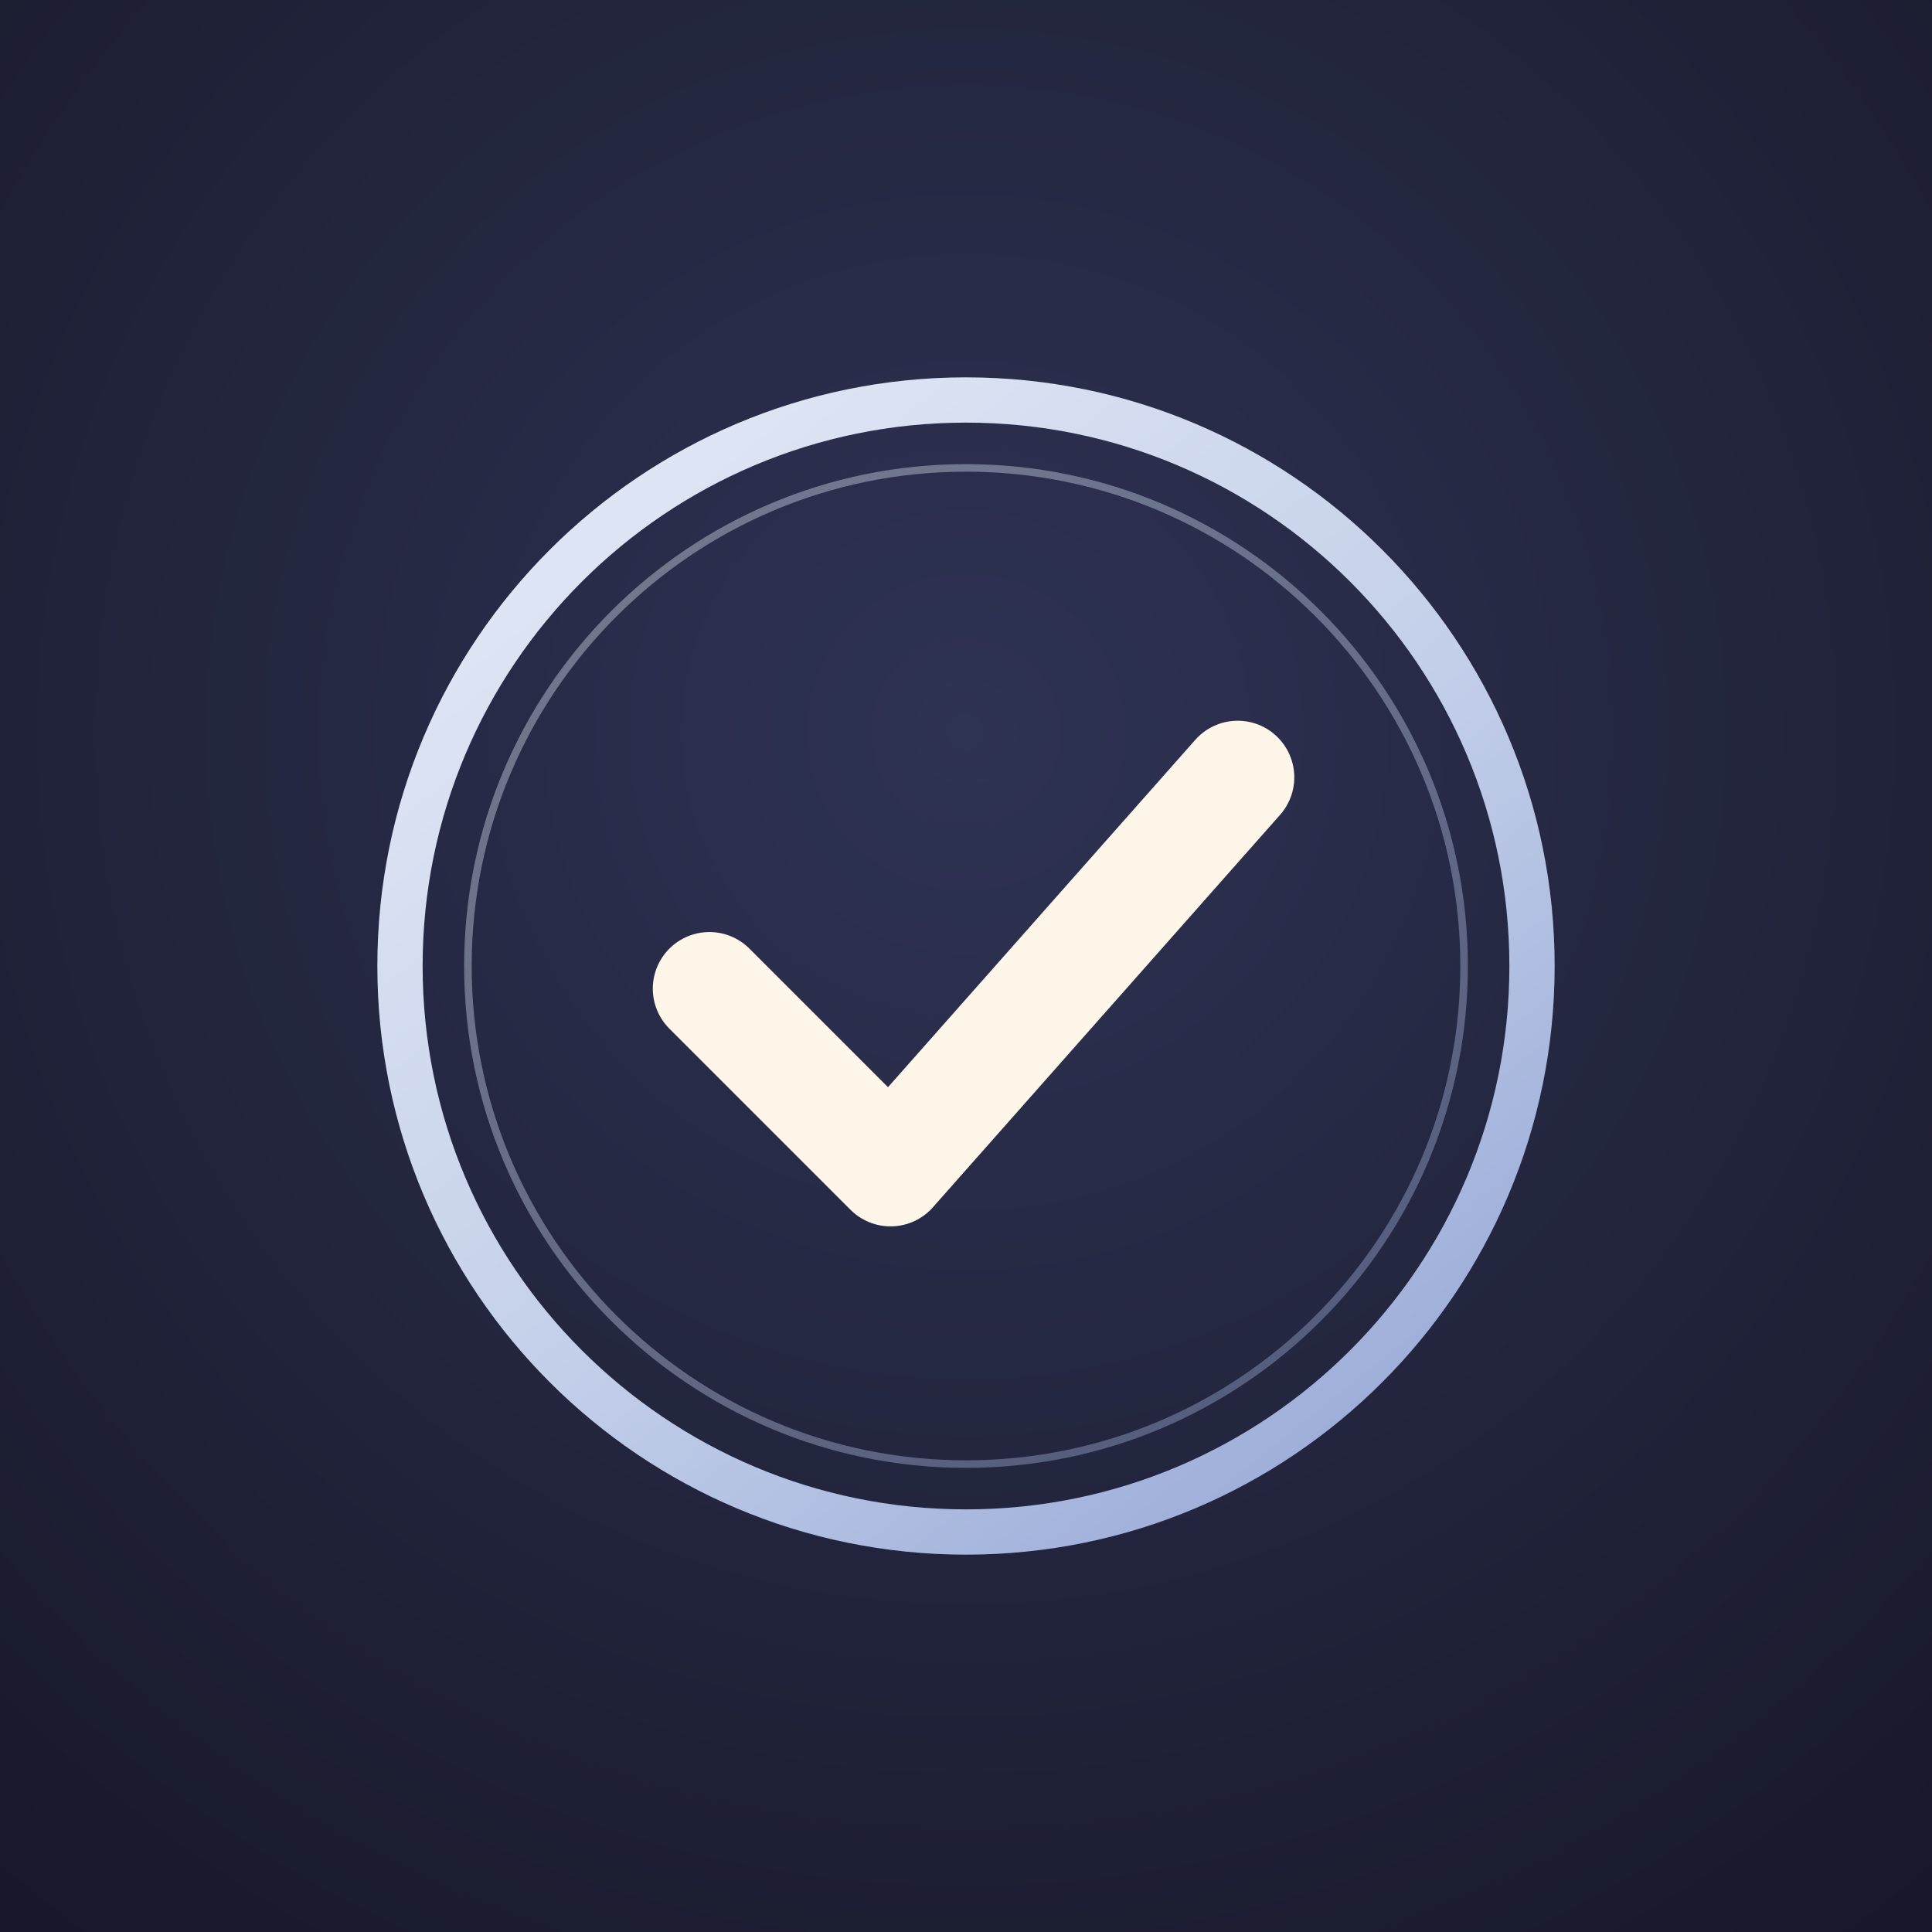
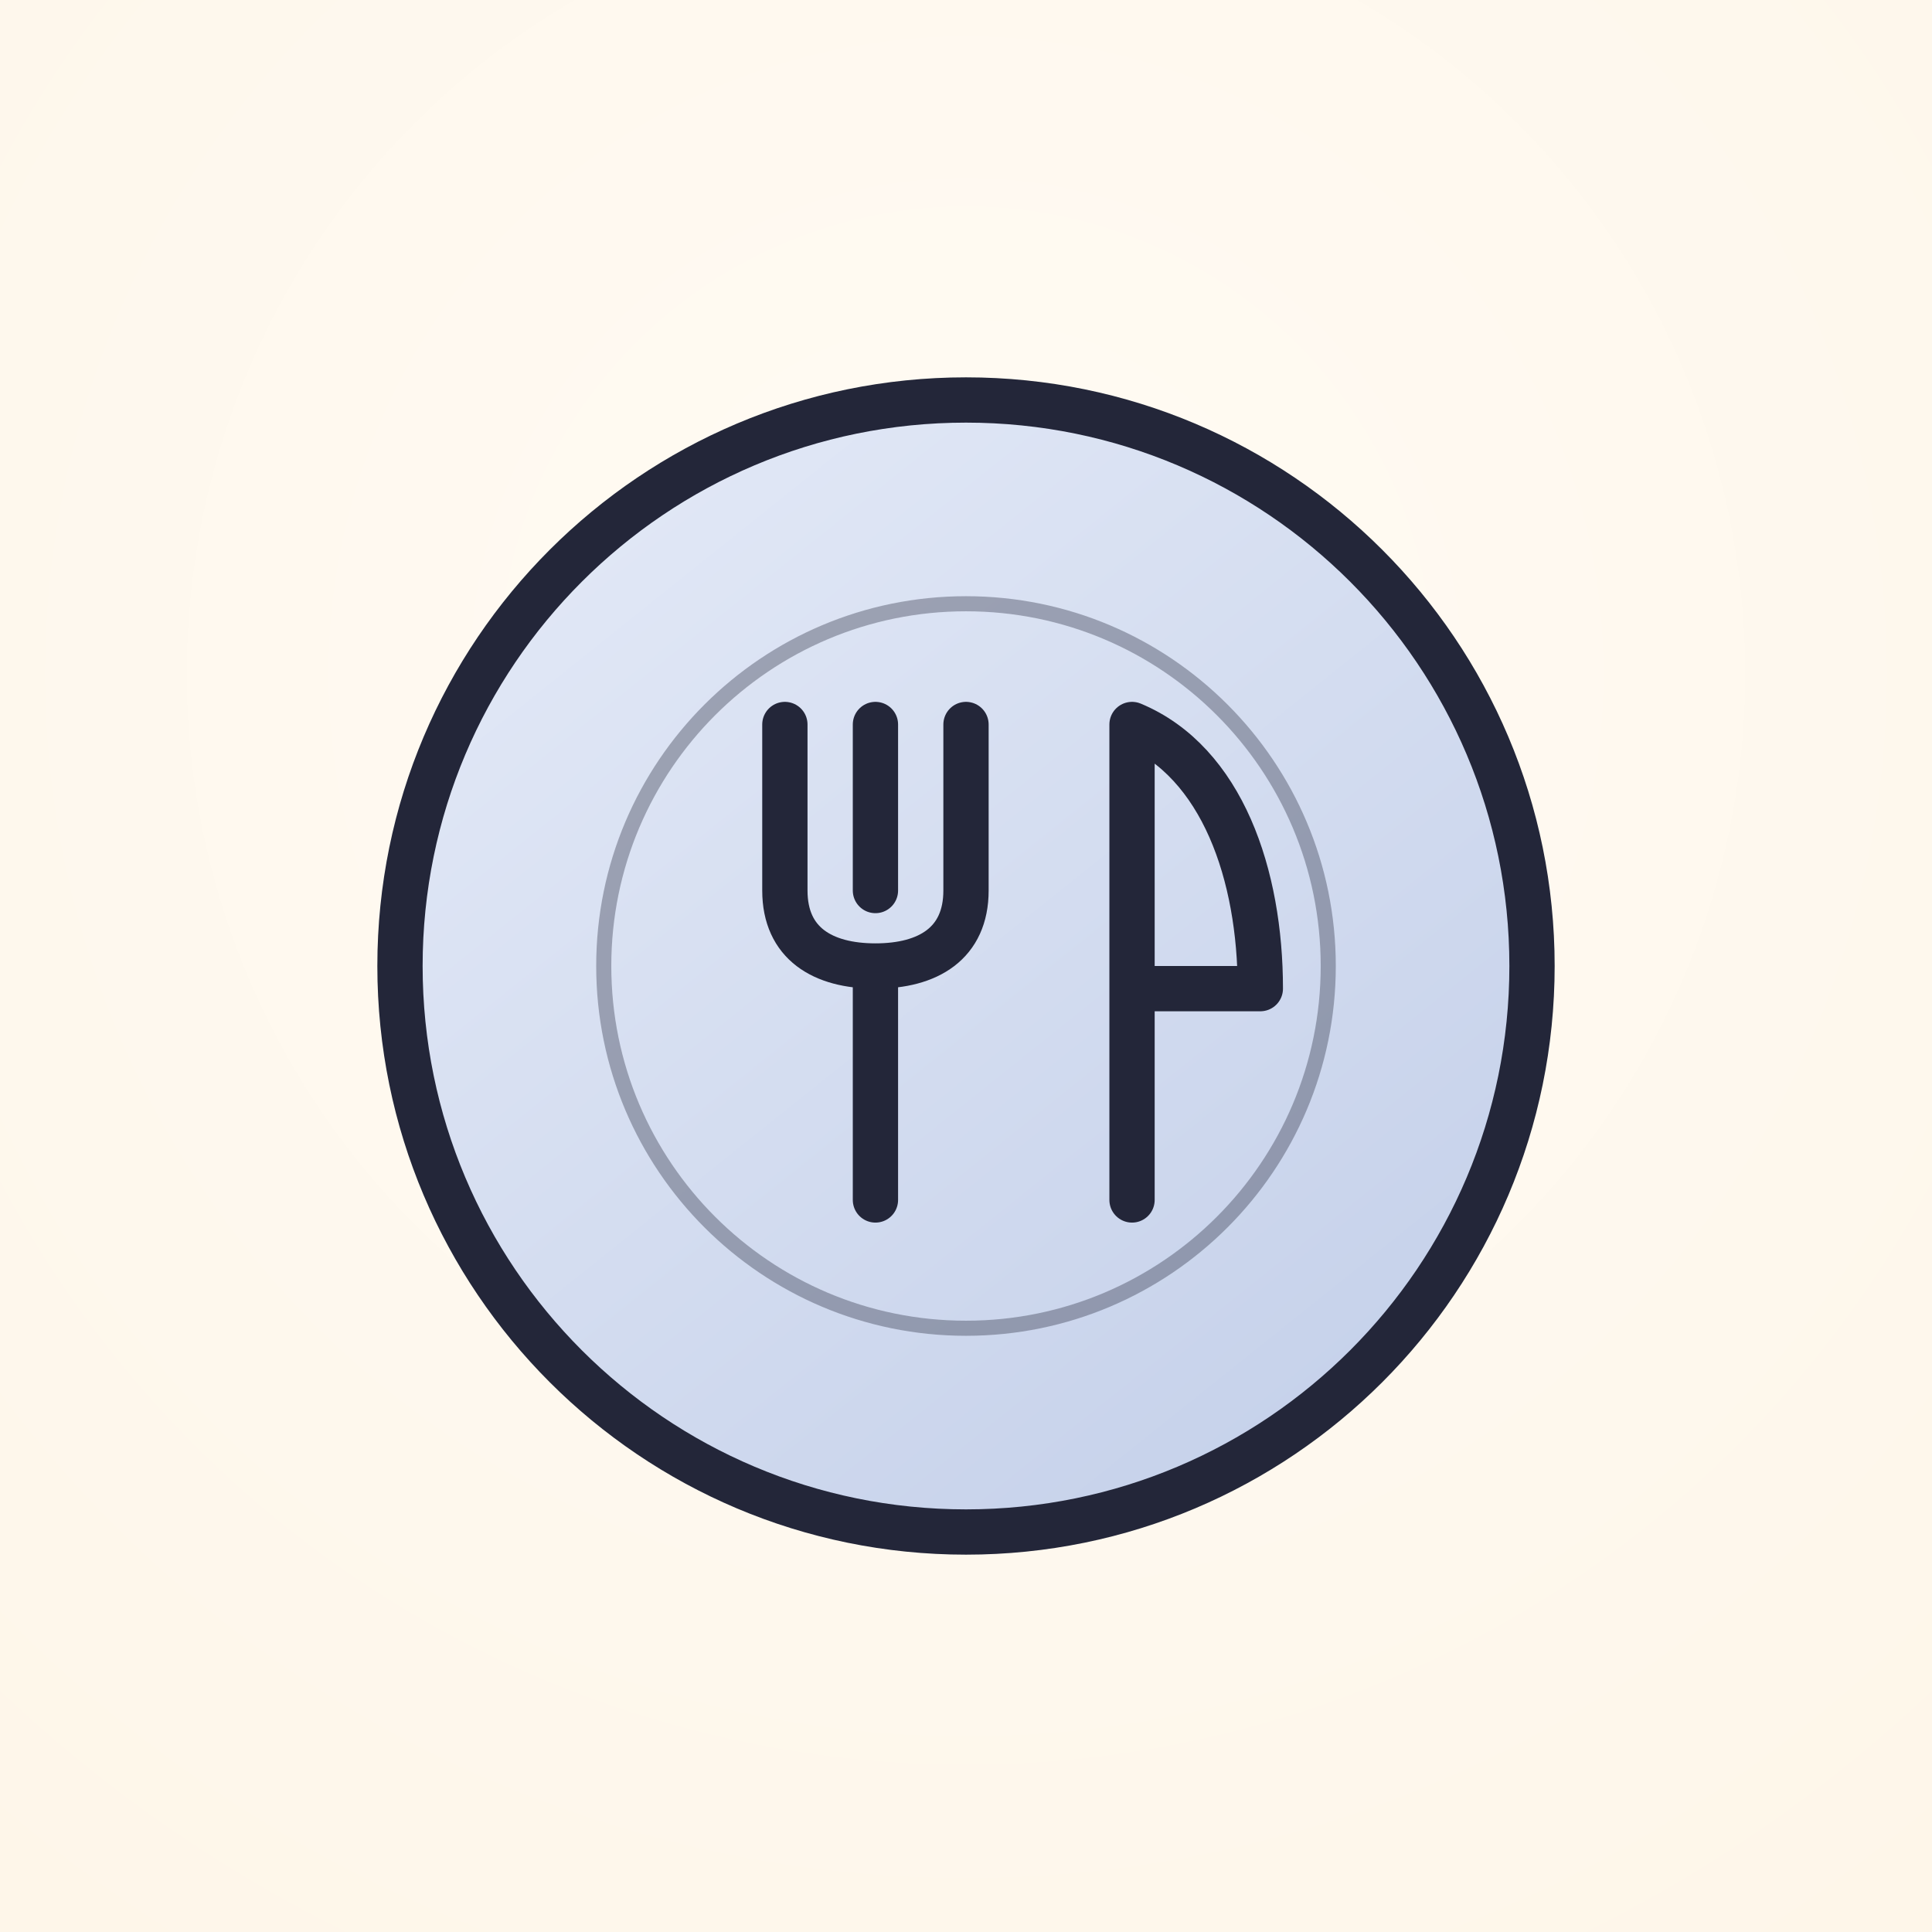
<svg xmlns="http://www.w3.org/2000/svg" viewBox="0 0 512 512">
  <defs>
-     <radialGradient id="bg" cx="50%" cy="38%" r="78%">
-       <stop offset="0" stop-color="#2F3354" />
-       <stop offset="1" stop-color="#171829" />
+     <radialGradient id="bg" cx="50%" cy="35%" r="80%">
+       <stop offset="0" stop-color="#FFFBF4" />
+       <stop offset="1" stop-color="#FEF6E9" />
    </radialGradient>
    <linearGradient id="g" x1="0.1" y1="0" x2="0.9" y2="1">
      <stop offset="0" stop-color="#E4EAF7" />
-       <stop offset="0.55" stop-color="#C3CFE9" />
-       <stop offset="1" stop-color="#96A7D6" />
+       <stop offset="1" stop-color="#C3CFE9" />
    </linearGradient>
  </defs>
  <rect width="512" height="512" fill="url(#bg)" />
-   <circle cx="256" cy="256" r="150" fill="none" stroke="url(#g)" stroke-width="12" />
-   <circle cx="256" cy="256" r="132" fill="none" stroke="url(#g)" stroke-width="2" opacity="0.4" />
-   <path d="M188 262l48 48 92-104" fill="none" stroke="#FEF6E9" stroke-width="30" stroke-linecap="round" stroke-linejoin="round" />
+   <circle cx="256" cy="256" r="150" fill="url(#g)" stroke="#232639" stroke-width="12" />
+   <circle cx="256" cy="256" r="96" fill="none" stroke="#232639" stroke-width="4" opacity="0.35" />
+   <g fill="none" stroke="#232639" stroke-width="12" stroke-linecap="round" stroke-linejoin="round">
+     <path d="M208 192v44M232 192v44M256 192v44M208 236c0 14 10 20 24 20s24-6 24-20M232 256v62" />
+     <path d="M300 318V192c24 10 34 40 34 70h-34" />
+   </g>
</svg>
